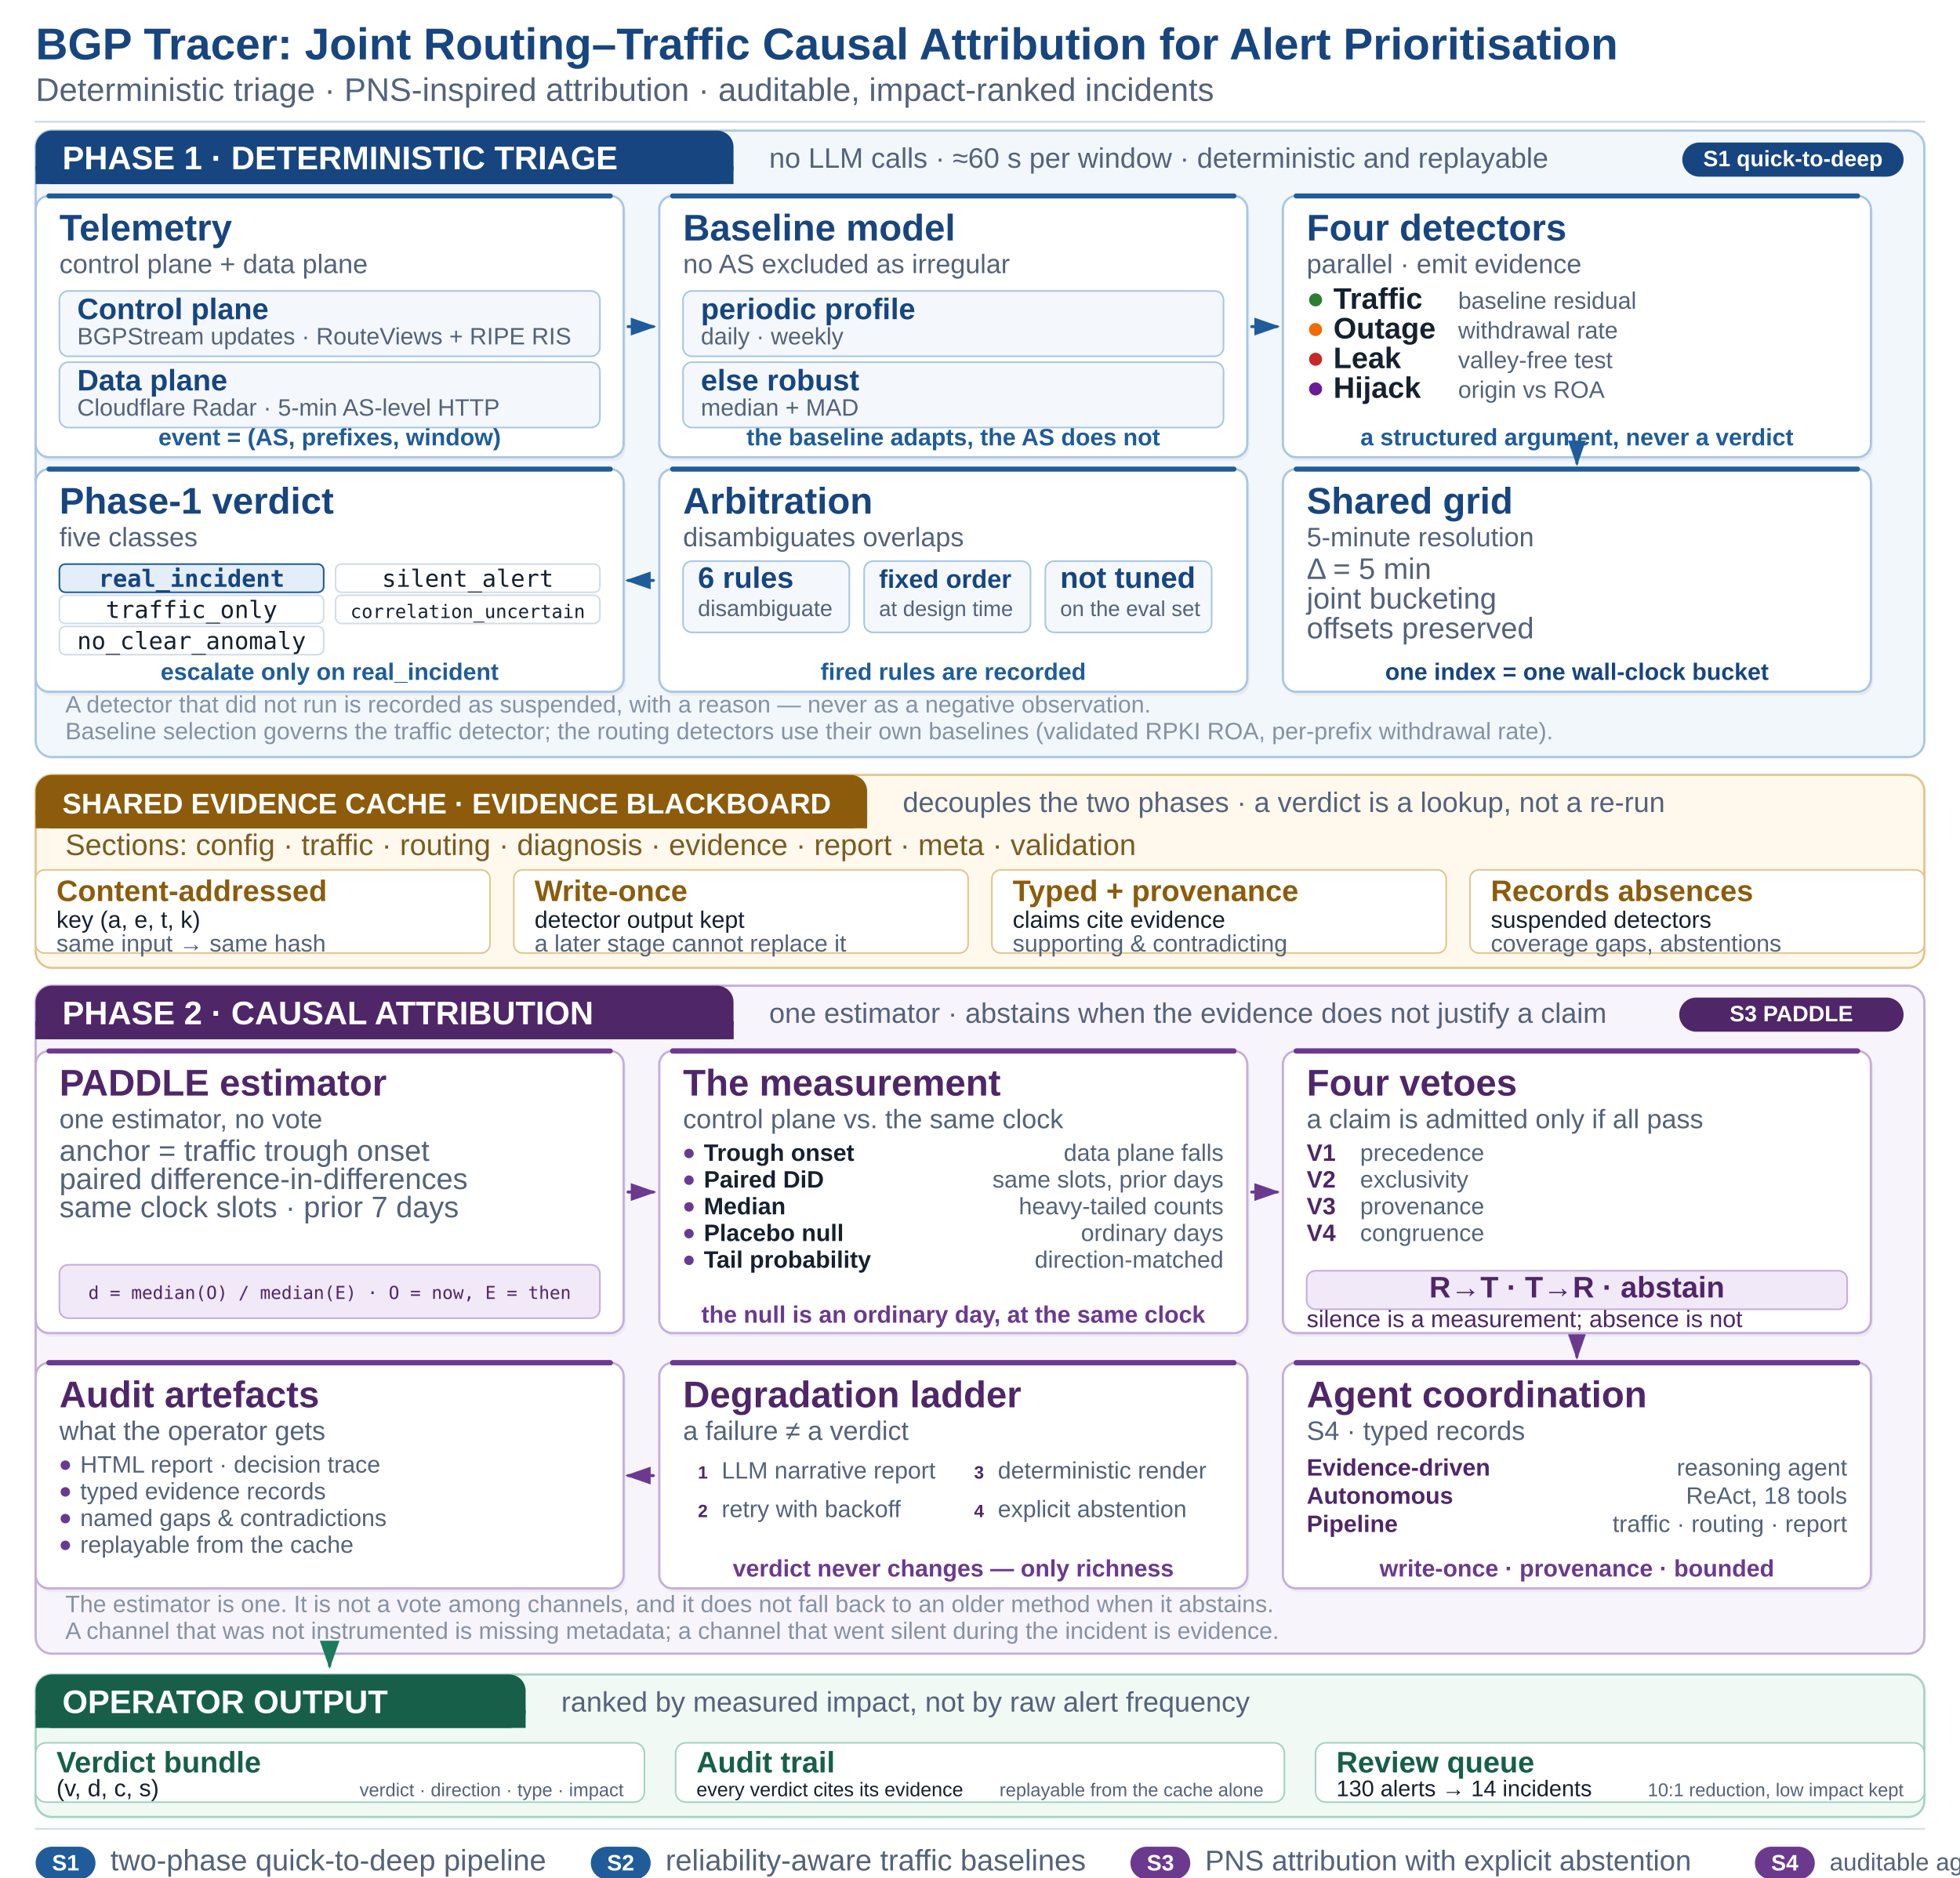
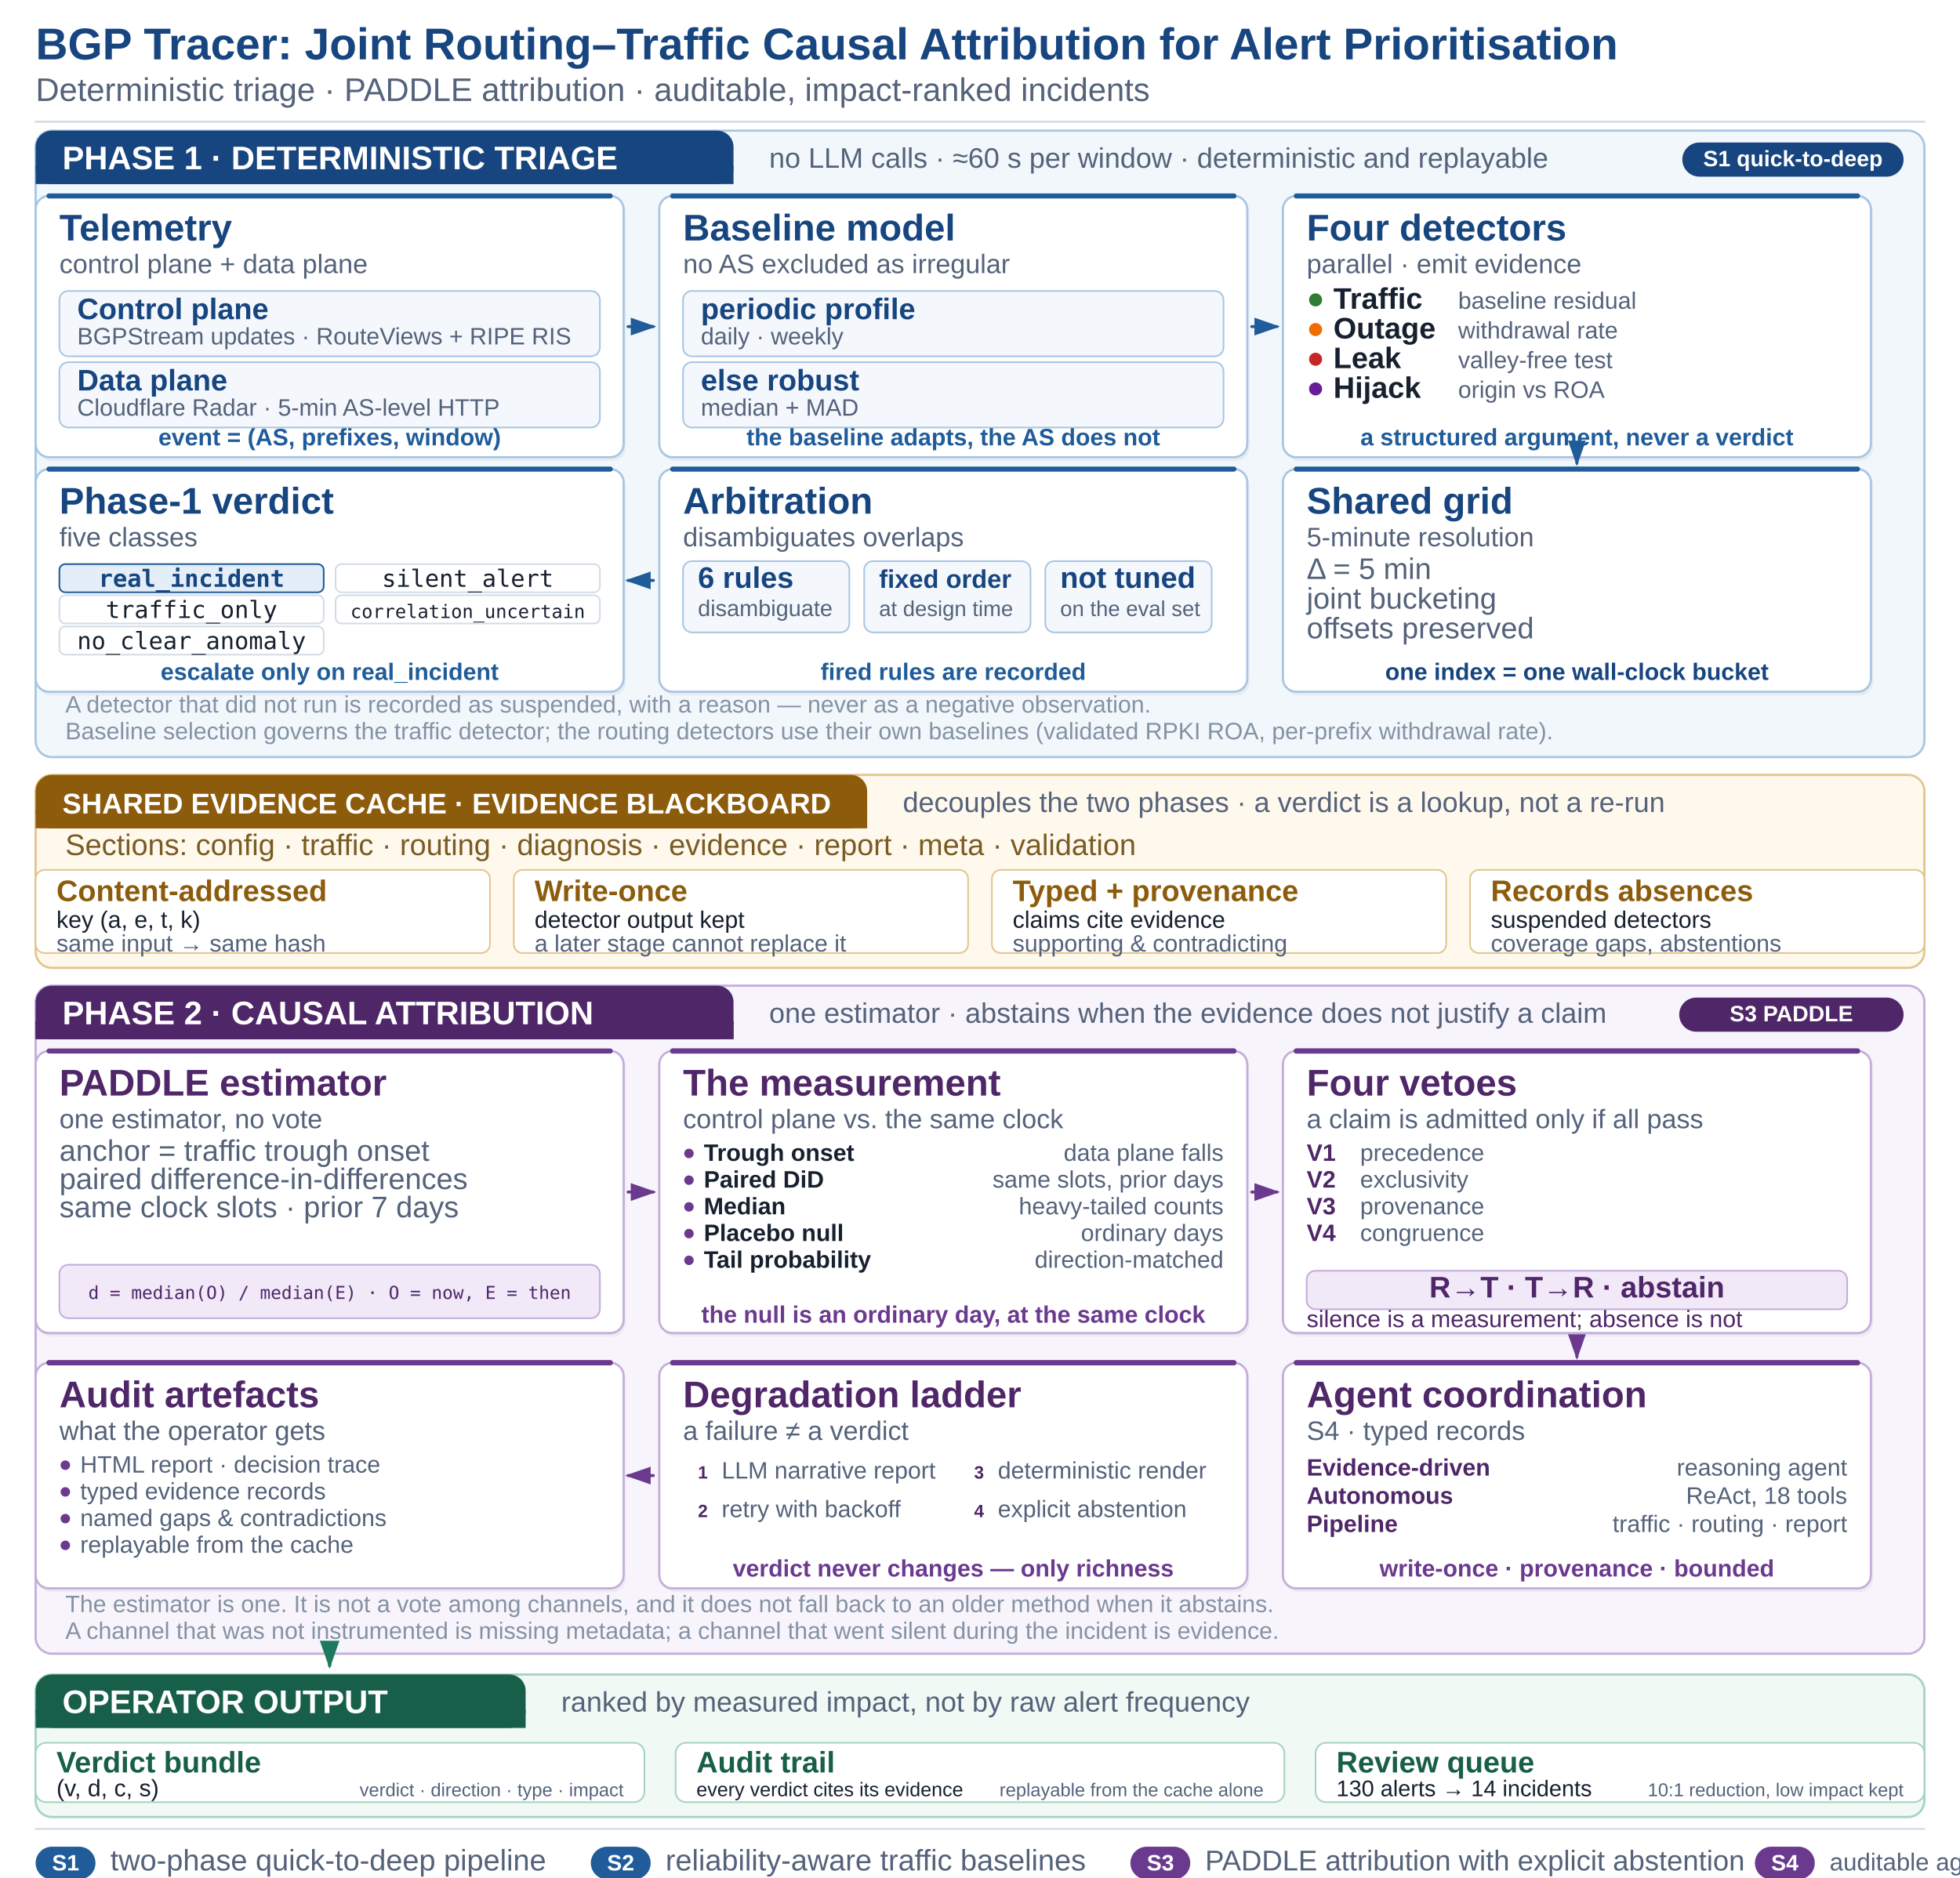
- <svg xmlns="http://www.w3.org/2000/svg" width="1320" height="1265" viewBox="0 0 1320 1265" role="img" aria-label="BGP Tracer workflow: telemetry through detectors, a shared evidence cache, PNS-inspired causal attribution with explicit abstention, and an impact-ranked operator review queue">
+ <svg xmlns="http://www.w3.org/2000/svg" width="1320" height="1265" viewBox="0 0 1320 1265" role="img" aria-label="BGP Tracer workflow: telemetry through detectors, a shared evidence cache, PADDLE causal attribution with explicit abstention, and an impact-ranked operator review queue">
  <defs>
    <marker id="ah" markerWidth="9" markerHeight="9" refX="7.6" refY="3.4" orient="auto">
      <path d="M0,0.4 L0,6.4 L8.6,3.4 z" fill="#5B6B7C" />
    </marker>
    <marker id="ah1" markerWidth="9" markerHeight="9" refX="7.6" refY="3.4" orient="auto">
      <path d="M0,0.4 L0,6.4 L8.6,3.4 z" fill="#1F5C99" />
    </marker>
    <marker id="ah2" markerWidth="9" markerHeight="9" refX="7.6" refY="3.4" orient="auto">
      <path d="M0,0.4 L0,6.4 L8.6,3.4 z" fill="#6B3A8F" />
    </marker>
    <marker id="ahc" markerWidth="9" markerHeight="9" refX="7.6" refY="3.4" orient="auto">
      <path d="M0,0.4 L0,6.4 L8.6,3.4 z" fill="#8C5C0C" />
    </marker>
    <marker id="aho" markerWidth="9" markerHeight="9" refX="7.6" refY="3.4" orient="auto">
      <path d="M0,0.4 L0,6.4 L8.6,3.4 z" fill="#1E7A5E" />
    </marker>
  </defs>
  <rect x="0.0" y="0.0" width="1320.0" height="1265.0" rx="0" fill="#FFFFFF" stroke="none" />
  <text x="24.0" y="40.0" font-family="Arial,'Liberation Sans',Helvetica,sans-serif" font-size="30.00" fill="#17457F" font-weight="bold" text-anchor="start">BGP Tracer: Joint Routing–Traffic Causal Attribution for Alert Prioritisation</text>
-   <text x="24.0" y="68.0" font-family="Arial,'Liberation Sans',Helvetica,sans-serif" font-size="22.00" fill="#54627A" text-anchor="start">Deterministic triage  ·  PNS-inspired attribution  ·  auditable, impact-ranked incidents</text>
+   <text x="24.0" y="68.0" font-family="Arial,'Liberation Sans',Helvetica,sans-serif" font-size="22.00" fill="#54627A" text-anchor="start">Deterministic triage  ·  PADDLE attribution  ·  auditable, impact-ranked incidents</text>
  <line x1="24.0" y1="82.0" x2="1296.0" y2="82.0" stroke="#D3DCE6" stroke-width="1.4" stroke-linecap="round" />
  <rect x="24.0" y="88.0" width="1272.0" height="422.0" rx="11" fill="#F2F7FC" stroke="#A9C6E2" stroke-width="1.5" />
  <rect x="24.0" y="88.0" width="470.0" height="36.0" rx="11" fill="#17457F" stroke="none" />
  <rect x="24.0" y="112.0" width="470.0" height="12.0" rx="0" fill="#17457F" stroke="none" />
  <text x="42.0" y="114.0" font-family="Arial,'Liberation Sans',Helvetica,sans-serif" font-size="22.00" fill="#FFFFFF" font-weight="bold" text-anchor="start">PHASE 1  ·  DETERMINISTIC TRIAGE</text>
  <text x="518.0" y="113.0" font-family="Arial,'Liberation Sans',Helvetica,sans-serif" font-size="19.00" fill="#54627A" text-anchor="start">no LLM calls  ·  ≈60 s per window  ·  deterministic and replayable</text>
  <rect x="1133.0" y="96.0" width="149.0" height="23.0" rx="11.5" fill="#17457F" stroke="none" />
  <text x="1207.5" y="112.0" font-family="Arial,'Liberation Sans',Helvetica,sans-serif" font-size="15.00" fill="#FFFFFF" font-weight="bold" text-anchor="middle">S1  quick-to-deep</text>
  <rect x="25.5" y="134.5" width="396.0" height="176.0" rx="9" fill="#0B1A2C" stroke="none" opacity="0.05" />
  <rect x="24.0" y="132.0" width="396.0" height="176.0" rx="9" fill="#FFFFFF" stroke="#A9C6E2" stroke-width="1.5" />
  <path d="M 33.0 132.0 H 411.0" stroke="#1F5C99" stroke-width="3.4" stroke-linecap="round" />
  <text x="40.0" y="162.0" font-family="Arial,'Liberation Sans',Helvetica,sans-serif" font-size="25.00" fill="#17457F" font-weight="bold" text-anchor="start">Telemetry</text>
  <text x="40.0" y="184.0" font-family="Arial,'Liberation Sans',Helvetica,sans-serif" font-size="18.00" fill="#54627A" text-anchor="start">control plane + data plane</text>
  <rect x="40.0" y="196.0" width="364.0" height="44.0" rx="6" fill="#F4F8FD" stroke="#A9C6E2" stroke-width="1.1" />
  <text x="52.0" y="215.0" font-family="Arial,'Liberation Sans',Helvetica,sans-serif" font-size="20.00" fill="#17457F" font-weight="bold" text-anchor="start">Control plane</text>
  <text x="52.0" y="232.0" font-family="Arial,'Liberation Sans',Helvetica,sans-serif" font-size="16.00" fill="#54627A" text-anchor="start">BGPStream updates · RouteViews + RIPE RIS</text>
  <rect x="40.0" y="244.0" width="364.0" height="44.0" rx="6" fill="#F4F8FD" stroke="#A9C6E2" stroke-width="1.1" />
  <text x="52.0" y="263.0" font-family="Arial,'Liberation Sans',Helvetica,sans-serif" font-size="20.00" fill="#17457F" font-weight="bold" text-anchor="start">Data plane</text>
  <text x="52.0" y="280.0" font-family="Arial,'Liberation Sans',Helvetica,sans-serif" font-size="16.00" fill="#54627A" text-anchor="start">Cloudflare Radar · 5-min AS-level HTTP</text>
  <text x="222.0" y="300.0" font-family="Arial,'Liberation Sans',Helvetica,sans-serif" font-size="16.00" fill="#1F5C99" font-weight="bold" text-anchor="middle">event = (AS, prefixes, window)</text>
  <rect x="445.5" y="134.5" width="396.0" height="176.0" rx="9" fill="#0B1A2C" stroke="none" opacity="0.05" />
  <rect x="444.0" y="132.0" width="396.0" height="176.0" rx="9" fill="#FFFFFF" stroke="#A9C6E2" stroke-width="1.5" />
  <path d="M 453.0 132.0 H 831.0" stroke="#1F5C99" stroke-width="3.4" stroke-linecap="round" />
  <text x="460.0" y="162.0" font-family="Arial,'Liberation Sans',Helvetica,sans-serif" font-size="25.00" fill="#17457F" font-weight="bold" text-anchor="start">Baseline model</text>
  <text x="460.0" y="184.0" font-family="Arial,'Liberation Sans',Helvetica,sans-serif" font-size="18.00" fill="#54627A" text-anchor="start">no AS excluded as irregular</text>
  <rect x="460.0" y="196.0" width="364.0" height="44.0" rx="6" fill="#F4F8FD" stroke="#A9C6E2" stroke-width="1.1" />
  <text x="472.0" y="215.0" font-family="Arial,'Liberation Sans',Helvetica,sans-serif" font-size="20.00" fill="#17457F" font-weight="bold" text-anchor="start">periodic profile</text>
  <text x="472.0" y="232.0" font-family="Arial,'Liberation Sans',Helvetica,sans-serif" font-size="16.00" fill="#54627A" text-anchor="start">daily · weekly</text>
  <rect x="460.0" y="244.0" width="364.0" height="44.0" rx="6" fill="#F4F8FD" stroke="#A9C6E2" stroke-width="1.1" />
  <text x="472.0" y="263.0" font-family="Arial,'Liberation Sans',Helvetica,sans-serif" font-size="20.00" fill="#17457F" font-weight="bold" text-anchor="start">else robust</text>
  <text x="472.0" y="280.0" font-family="Arial,'Liberation Sans',Helvetica,sans-serif" font-size="16.00" fill="#54627A" text-anchor="start">median + MAD</text>
  <text x="642.0" y="300.0" font-family="Arial,'Liberation Sans',Helvetica,sans-serif" font-size="16.00" fill="#1F5C99" font-weight="bold" text-anchor="middle">the baseline adapts, the AS does not</text>
  <rect x="865.5" y="134.5" width="396.0" height="176.0" rx="9" fill="#0B1A2C" stroke="none" opacity="0.05" />
  <rect x="864.0" y="132.0" width="396.0" height="176.0" rx="9" fill="#FFFFFF" stroke="#A9C6E2" stroke-width="1.5" />
  <path d="M 873.0 132.0 H 1251.0" stroke="#1F5C99" stroke-width="3.4" stroke-linecap="round" />
  <text x="880.0" y="162.0" font-family="Arial,'Liberation Sans',Helvetica,sans-serif" font-size="25.00" fill="#17457F" font-weight="bold" text-anchor="start">Four detectors</text>
  <text x="880.0" y="184.0" font-family="Arial,'Liberation Sans',Helvetica,sans-serif" font-size="18.00" fill="#54627A" text-anchor="start">parallel · emit evidence</text>
  <circle cx="886.0" cy="202.0" r="4.4" fill="#2E7D32" />
  <text x="898.0" y="208.0" font-family="Arial,'Liberation Sans',Helvetica,sans-serif" font-size="20.00" fill="#16202E" font-weight="bold" text-anchor="start">Traffic</text>
  <text x="982.0" y="208.0" font-family="Arial,'Liberation Sans',Helvetica,sans-serif" font-size="16.00" fill="#54627A" text-anchor="start">baseline residual</text>
  <circle cx="886.0" cy="222.0" r="4.4" fill="#EF6C00" />
  <text x="898.0" y="228.0" font-family="Arial,'Liberation Sans',Helvetica,sans-serif" font-size="20.00" fill="#16202E" font-weight="bold" text-anchor="start">Outage</text>
  <text x="982.0" y="228.0" font-family="Arial,'Liberation Sans',Helvetica,sans-serif" font-size="16.00" fill="#54627A" text-anchor="start">withdrawal rate</text>
  <circle cx="886.0" cy="242.0" r="4.4" fill="#C62828" />
  <text x="898.0" y="248.0" font-family="Arial,'Liberation Sans',Helvetica,sans-serif" font-size="20.00" fill="#16202E" font-weight="bold" text-anchor="start">Leak</text>
  <text x="982.0" y="248.0" font-family="Arial,'Liberation Sans',Helvetica,sans-serif" font-size="16.00" fill="#54627A" text-anchor="start">valley-free test</text>
  <circle cx="886.0" cy="262.0" r="4.4" fill="#6A1B9A" />
  <text x="898.0" y="268.0" font-family="Arial,'Liberation Sans',Helvetica,sans-serif" font-size="20.00" fill="#16202E" font-weight="bold" text-anchor="start">Hijack</text>
  <text x="982.0" y="268.0" font-family="Arial,'Liberation Sans',Helvetica,sans-serif" font-size="16.00" fill="#54627A" text-anchor="start">origin vs ROA</text>
  <text x="1062.0" y="300.0" font-family="Arial,'Liberation Sans',Helvetica,sans-serif" font-size="16.00" fill="#1F5C99" font-weight="bold" text-anchor="middle">a structured argument, never a verdict</text>
  <line x1="423.0" y1="220.0" x2="440.0" y2="220.0" stroke="#1F5C99" stroke-width="2.0" stroke-linecap="round" marker-end="url(#ah1)" />
  <line x1="843.0" y1="220.0" x2="860.0" y2="220.0" stroke="#1F5C99" stroke-width="2.0" stroke-linecap="round" marker-end="url(#ah1)" />
  <rect x="865.5" y="318.5" width="396.0" height="150.0" rx="9" fill="#0B1A2C" stroke="none" opacity="0.05" />
  <rect x="864.0" y="316.0" width="396.0" height="150.0" rx="9" fill="#FFFFFF" stroke="#A9C6E2" stroke-width="1.5" />
  <path d="M 873.0 316.0 H 1251.0" stroke="#1F5C99" stroke-width="3.4" stroke-linecap="round" />
  <text x="880.0" y="346.0" font-family="Arial,'Liberation Sans',Helvetica,sans-serif" font-size="25.00" fill="#17457F" font-weight="bold" text-anchor="start">Shared grid</text>
  <text x="880.0" y="368.0" font-family="Arial,'Liberation Sans',Helvetica,sans-serif" font-size="18.00" fill="#54627A" text-anchor="start">5-minute resolution</text>
  <text x="880.0" y="390.0" font-family="Arial,'Liberation Sans',Helvetica,sans-serif" font-size="20.00" fill="#54627A" text-anchor="start">Δ = 5 min</text>
  <text x="880.0" y="410.0" font-family="Arial,'Liberation Sans',Helvetica,sans-serif" font-size="20.00" fill="#54627A" text-anchor="start">joint bucketing</text>
  <text x="880.0" y="430.0" font-family="Arial,'Liberation Sans',Helvetica,sans-serif" font-size="20.00" fill="#54627A" text-anchor="start">offsets preserved</text>
  <text x="1062.0" y="458.0" font-family="Arial,'Liberation Sans',Helvetica,sans-serif" font-size="16.00" fill="#17457F" font-weight="bold" text-anchor="middle">one index = one wall-clock bucket</text>
  <rect x="445.5" y="318.5" width="396.0" height="150.0" rx="9" fill="#0B1A2C" stroke="none" opacity="0.05" />
  <rect x="444.0" y="316.0" width="396.0" height="150.0" rx="9" fill="#FFFFFF" stroke="#A9C6E2" stroke-width="1.5" />
  <path d="M 453.0 316.0 H 831.0" stroke="#1F5C99" stroke-width="3.4" stroke-linecap="round" />
  <text x="460.0" y="346.0" font-family="Arial,'Liberation Sans',Helvetica,sans-serif" font-size="25.00" fill="#17457F" font-weight="bold" text-anchor="start">Arbitration</text>
  <text x="460.0" y="368.0" font-family="Arial,'Liberation Sans',Helvetica,sans-serif" font-size="18.00" fill="#54627A" text-anchor="start">disambiguates overlaps</text>
  <rect x="460.0" y="378.0" width="112.0" height="48.0" rx="6" fill="#F4F8FD" stroke="#A9C6E2" stroke-width="1.1" />
  <text x="470.0" y="396.0" font-family="Arial,'Liberation Sans',Helvetica,sans-serif" font-size="20.00" fill="#17457F" font-weight="bold" text-anchor="start">6 rules</text>
  <text x="470.0" y="415.0" font-family="Arial,'Liberation Sans',Helvetica,sans-serif" font-size="15.25" fill="#54627A" text-anchor="start">disambiguate</text>
  <rect x="582.0" y="378.0" width="112.0" height="48.0" rx="6" fill="#F4F8FD" stroke="#A9C6E2" stroke-width="1.1" />
  <text x="592.0" y="396.0" font-family="Arial,'Liberation Sans',Helvetica,sans-serif" font-size="17.25" fill="#17457F" font-weight="bold" text-anchor="start">fixed order</text>
  <text x="592.0" y="415.0" font-family="Arial,'Liberation Sans',Helvetica,sans-serif" font-size="14.50" fill="#54627A" text-anchor="start">at design time</text>
  <rect x="704.0" y="378.0" width="112.0" height="48.0" rx="6" fill="#F4F8FD" stroke="#A9C6E2" stroke-width="1.1" />
  <text x="714.0" y="396.0" font-family="Arial,'Liberation Sans',Helvetica,sans-serif" font-size="20.00" fill="#17457F" font-weight="bold" text-anchor="start">not tuned</text>
  <text x="714.0" y="415.0" font-family="Arial,'Liberation Sans',Helvetica,sans-serif" font-size="14.50" fill="#54627A" text-anchor="start">on the eval set</text>
  <text x="642.0" y="458.0" font-family="Arial,'Liberation Sans',Helvetica,sans-serif" font-size="16.00" fill="#1F5C99" font-weight="bold" text-anchor="middle">fired rules are recorded</text>
  <rect x="25.5" y="318.5" width="396.0" height="150.0" rx="9" fill="#0B1A2C" stroke="none" opacity="0.05" />
  <rect x="24.0" y="316.0" width="396.0" height="150.0" rx="9" fill="#FFFFFF" stroke="#A9C6E2" stroke-width="1.5" />
  <path d="M 33.0 316.0 H 411.0" stroke="#1F5C99" stroke-width="3.4" stroke-linecap="round" />
  <text x="40.0" y="346.0" font-family="Arial,'Liberation Sans',Helvetica,sans-serif" font-size="25.00" fill="#17457F" font-weight="bold" text-anchor="start">Phase-1 verdict</text>
  <text x="40.0" y="368.0" font-family="Arial,'Liberation Sans',Helvetica,sans-serif" font-size="18.00" fill="#54627A" text-anchor="start">five classes</text>
  <rect x="40.0" y="380.0" width="178.0" height="19.0" rx="4" fill="#E3EEF9" stroke="#1F5C99" stroke-width="1.1" />
  <text x="129.0" y="395.3" font-family="'DejaVu Sans Mono','Liberation Mono',Consolas,monospace" font-size="16.00" fill="#17457F" font-weight="bold" text-anchor="middle">real_incident</text>
  <rect x="226.0" y="380.0" width="178.0" height="19.0" rx="4" fill="#FFFFFF" stroke="#D3DCE6" stroke-width="1.1" />
  <text x="315.0" y="395.3" font-family="'DejaVu Sans Mono','Liberation Mono',Consolas,monospace" font-size="16.00" fill="#16202E" text-anchor="middle">silent_alert</text>
  <rect x="40.0" y="401.0" width="178.0" height="19.0" rx="4" fill="#FFFFFF" stroke="#D3DCE6" stroke-width="1.1" />
  <text x="129.0" y="416.3" font-family="'DejaVu Sans Mono','Liberation Mono',Consolas,monospace" font-size="16.00" fill="#16202E" text-anchor="middle">traffic_only</text>
  <rect x="226.0" y="401.0" width="178.0" height="19.0" rx="4" fill="#FFFFFF" stroke="#D3DCE6" stroke-width="1.1" />
  <text x="315.0" y="416.3" font-family="'DejaVu Sans Mono','Liberation Mono',Consolas,monospace" font-size="12.50" fill="#16202E" text-anchor="middle">correlation_uncertain</text>
  <rect x="40.0" y="422.0" width="178.0" height="19.0" rx="4" fill="#FFFFFF" stroke="#D3DCE6" stroke-width="1.1" />
  <text x="129.0" y="437.3" font-family="'DejaVu Sans Mono','Liberation Mono',Consolas,monospace" font-size="16.00" fill="#16202E" text-anchor="middle">no_clear_anomaly</text>
  <text x="222.0" y="458.0" font-family="Arial,'Liberation Sans',Helvetica,sans-serif" font-size="16.00" fill="#1F5C99" font-weight="bold" text-anchor="middle">escalate only on real_incident</text>
  <line x1="1062.0" y1="311.0" x2="1062.0" y2="312.0" stroke="#1F5C99" stroke-width="2.0" stroke-linecap="round" marker-end="url(#ah1)" />
  <line x1="440.0" y1="391.0" x2="423.0" y2="391.0" stroke="#1F5C99" stroke-width="2.0" stroke-linecap="round" marker-end="url(#ah1)" />
  <text x="44.0" y="480.0" font-family="Arial,'Liberation Sans',Helvetica,sans-serif" font-size="16.00" fill="#8492A3" text-anchor="start">A detector that did not run is recorded as suspended, with a reason — never as a negative observation.</text>
  <text x="44.0" y="498.0" font-family="Arial,'Liberation Sans',Helvetica,sans-serif" font-size="16.00" fill="#8492A3" text-anchor="start">Baseline selection governs the traffic detector; the routing detectors use their own baselines (validated RPKI ROA, per-prefix withdrawal rate).</text>
  <rect x="24.0" y="522.0" width="1272.0" height="130.0" rx="11" fill="#FEF8ED" stroke="#E2C68F" stroke-width="1.5" />
  <rect x="24.0" y="522.0" width="560.0" height="36.0" rx="11" fill="#8C5C0C" stroke="none" />
  <rect x="24.0" y="546.0" width="560.0" height="12.0" rx="0" fill="#8C5C0C" stroke="none" />
  <text x="42.0" y="548.0" font-family="Arial,'Liberation Sans',Helvetica,sans-serif" font-size="19.25" fill="#FFFFFF" font-weight="bold" text-anchor="start">SHARED EVIDENCE CACHE  ·  EVIDENCE BLACKBOARD</text>
  <text x="608.0" y="547.0" font-family="Arial,'Liberation Sans',Helvetica,sans-serif" font-size="19.00" fill="#54627A" text-anchor="start">decouples the two phases  ·  a verdict is a lookup, not a re-run</text>
  <text x="44.0" y="576.0" font-family="Arial,'Liberation Sans',Helvetica,sans-serif" font-size="20.00" fill="#7A5C22" text-anchor="start">Sections:  config · traffic · routing · diagnosis · evidence · report · meta · validation</text>
  <rect x="24.0" y="586.0" width="306.0" height="56.0" rx="6" fill="#FFFFFF" stroke="#E2C68F" stroke-width="1.1" />
  <text x="38.0" y="607.0" font-family="Arial,'Liberation Sans',Helvetica,sans-serif" font-size="20.00" fill="#8C5C0C" font-weight="bold" text-anchor="start">Content-addressed</text>
  <text x="38.0" y="625.0" font-family="Arial,'Liberation Sans',Helvetica,sans-serif" font-size="16.00" fill="#16202E" text-anchor="start">key (a, e, t, k)</text>
  <text x="38.0" y="641.0" font-family="Arial,'Liberation Sans',Helvetica,sans-serif" font-size="16.00" fill="#54627A" text-anchor="start">same input → same hash</text>
  <rect x="346.0" y="586.0" width="306.0" height="56.0" rx="6" fill="#FFFFFF" stroke="#E2C68F" stroke-width="1.1" />
  <text x="360.0" y="607.0" font-family="Arial,'Liberation Sans',Helvetica,sans-serif" font-size="20.00" fill="#8C5C0C" font-weight="bold" text-anchor="start">Write-once</text>
  <text x="360.0" y="625.0" font-family="Arial,'Liberation Sans',Helvetica,sans-serif" font-size="16.00" fill="#16202E" text-anchor="start">detector output kept</text>
  <text x="360.0" y="641.0" font-family="Arial,'Liberation Sans',Helvetica,sans-serif" font-size="16.00" fill="#54627A" text-anchor="start">a later stage cannot replace it</text>
  <rect x="668.0" y="586.0" width="306.0" height="56.0" rx="6" fill="#FFFFFF" stroke="#E2C68F" stroke-width="1.1" />
  <text x="682.0" y="607.0" font-family="Arial,'Liberation Sans',Helvetica,sans-serif" font-size="20.00" fill="#8C5C0C" font-weight="bold" text-anchor="start">Typed + provenance</text>
  <text x="682.0" y="625.0" font-family="Arial,'Liberation Sans',Helvetica,sans-serif" font-size="16.00" fill="#16202E" text-anchor="start">claims cite evidence</text>
  <text x="682.0" y="641.0" font-family="Arial,'Liberation Sans',Helvetica,sans-serif" font-size="16.00" fill="#54627A" text-anchor="start">supporting &amp; contradicting</text>
  <rect x="990.0" y="586.0" width="306.0" height="56.0" rx="6" fill="#FFFFFF" stroke="#E2C68F" stroke-width="1.1" />
  <text x="1004.0" y="607.0" font-family="Arial,'Liberation Sans',Helvetica,sans-serif" font-size="20.00" fill="#8C5C0C" font-weight="bold" text-anchor="start">Records absences</text>
  <text x="1004.0" y="625.0" font-family="Arial,'Liberation Sans',Helvetica,sans-serif" font-size="16.00" fill="#16202E" text-anchor="start">suspended detectors</text>
  <text x="1004.0" y="641.0" font-family="Arial,'Liberation Sans',Helvetica,sans-serif" font-size="16.00" fill="#54627A" text-anchor="start">coverage gaps, abstentions</text>
  <rect x="24.0" y="664.0" width="1272.0" height="450.0" rx="11" fill="#F8F4FC" stroke="#C4AEDB" stroke-width="1.5" />
  <rect x="24.0" y="664.0" width="470.0" height="36.0" rx="11" fill="#4F2668" stroke="none" />
  <rect x="24.0" y="688.0" width="470.0" height="12.0" rx="0" fill="#4F2668" stroke="none" />
  <rect x="24.0" y="688.0" width="470.0" height="12.0" rx="0" fill="#4F2668" stroke="none" />
  <text x="42.0" y="690.0" font-family="Arial,'Liberation Sans',Helvetica,sans-serif" font-size="22.00" fill="#FFFFFF" font-weight="bold" text-anchor="start">PHASE 2  ·  CAUSAL ATTRIBUTION</text>
  <text x="518.0" y="689.0" font-family="Arial,'Liberation Sans',Helvetica,sans-serif" font-size="19.00" fill="#54627A" text-anchor="start">one estimator  ·  abstains when the evidence does not justify a claim</text>
  <rect x="1130.9" y="672.0" width="151.1" height="23.0" rx="11.5" fill="#4F2668" stroke="none" />
  <text x="1206.4" y="688.0" font-family="Arial,'Liberation Sans',Helvetica,sans-serif" font-size="15.00" fill="#FFFFFF" font-weight="bold" text-anchor="middle">S3  PADDLE</text>
  <rect x="25.5" y="710.5" width="396.0" height="190.0" rx="9" fill="#0B1A2C" stroke="none" opacity="0.05" />
  <rect x="24.0" y="708.0" width="396.0" height="190.0" rx="9" fill="#FFFFFF" stroke="#C4AEDB" stroke-width="1.5" />
  <path d="M 33.0 708.0 H 411.0" stroke="#6B3A8F" stroke-width="3.4" stroke-linecap="round" />
  <text x="40.0" y="738.0" font-family="Arial,'Liberation Sans',Helvetica,sans-serif" font-size="25.00" fill="#4F2668" font-weight="bold" text-anchor="start">PADDLE estimator</text>
  <text x="40.0" y="760.0" font-family="Arial,'Liberation Sans',Helvetica,sans-serif" font-size="18.00" fill="#54627A" text-anchor="start">one estimator, no vote</text>
  <text x="40.0" y="782.0" font-family="Arial,'Liberation Sans',Helvetica,sans-serif" font-size="20.00" fill="#54627A" text-anchor="start">anchor = traffic trough onset</text>
  <text x="40.0" y="801.0" font-family="Arial,'Liberation Sans',Helvetica,sans-serif" font-size="20.00" fill="#54627A" text-anchor="start">paired difference-in-differences</text>
  <text x="40.0" y="820.0" font-family="Arial,'Liberation Sans',Helvetica,sans-serif" font-size="20.00" fill="#54627A" text-anchor="start">same clock slots · prior 7 days</text>
  <rect x="40.0" y="852.0" width="364.0" height="36.0" rx="6" fill="#F1E8F8" stroke="#C4AEDB" stroke-width="1.1" />
  <text x="222.0" y="875.0" font-family="'DejaVu Sans Mono','Liberation Mono',Consolas,monospace" font-size="12.00" fill="#4F2668" text-anchor="middle">d = median(O) / median(E)   ·   O = now, E = then</text>
  <rect x="445.5" y="710.5" width="396.0" height="190.0" rx="9" fill="#0B1A2C" stroke="none" opacity="0.05" />
  <rect x="444.0" y="708.0" width="396.0" height="190.0" rx="9" fill="#FFFFFF" stroke="#C4AEDB" stroke-width="1.5" />
  <path d="M 453.0 708.0 H 831.0" stroke="#6B3A8F" stroke-width="3.4" stroke-linecap="round" />
  <text x="460.0" y="738.0" font-family="Arial,'Liberation Sans',Helvetica,sans-serif" font-size="25.00" fill="#4F2668" font-weight="bold" text-anchor="start">The measurement</text>
  <text x="460.0" y="760.0" font-family="Arial,'Liberation Sans',Helvetica,sans-serif" font-size="18.00" fill="#54627A" text-anchor="start">control plane vs. the same clock</text>
  <path d="M 453.0 708.0 H 831.0" stroke="#6B3A8F" stroke-width="3.4" stroke-linecap="round" />
  <circle cx="464.0" cy="777.0" r="3.2" fill="#6B3A8F" />
  <text x="474.0" y="782.0" font-family="Arial,'Liberation Sans',Helvetica,sans-serif" font-size="16.00" fill="#16202E" font-weight="bold" text-anchor="start">Trough onset</text>
  <text x="824.0" y="782.0" font-family="Arial,'Liberation Sans',Helvetica,sans-serif" font-size="16.00" fill="#54627A" text-anchor="end">data plane falls</text>
  <circle cx="464.0" cy="795.0" r="3.2" fill="#6B3A8F" />
  <text x="474.0" y="800.0" font-family="Arial,'Liberation Sans',Helvetica,sans-serif" font-size="16.00" fill="#16202E" font-weight="bold" text-anchor="start">Paired DiD</text>
  <text x="824.0" y="800.0" font-family="Arial,'Liberation Sans',Helvetica,sans-serif" font-size="16.00" fill="#54627A" text-anchor="end">same slots, prior days</text>
  <circle cx="464.0" cy="813.0" r="3.2" fill="#6B3A8F" />
  <text x="474.0" y="818.0" font-family="Arial,'Liberation Sans',Helvetica,sans-serif" font-size="16.00" fill="#16202E" font-weight="bold" text-anchor="start">Median</text>
  <text x="824.0" y="818.0" font-family="Arial,'Liberation Sans',Helvetica,sans-serif" font-size="16.00" fill="#54627A" text-anchor="end">heavy-tailed counts</text>
  <circle cx="464.0" cy="831.0" r="3.2" fill="#6B3A8F" />
  <text x="474.0" y="836.0" font-family="Arial,'Liberation Sans',Helvetica,sans-serif" font-size="16.00" fill="#16202E" font-weight="bold" text-anchor="start">Placebo null</text>
  <text x="824.0" y="836.0" font-family="Arial,'Liberation Sans',Helvetica,sans-serif" font-size="16.00" fill="#54627A" text-anchor="end">ordinary days</text>
  <circle cx="464.0" cy="849.0" r="3.2" fill="#6B3A8F" />
  <text x="474.0" y="854.0" font-family="Arial,'Liberation Sans',Helvetica,sans-serif" font-size="16.00" fill="#16202E" font-weight="bold" text-anchor="start">Tail probability</text>
  <text x="824.0" y="854.0" font-family="Arial,'Liberation Sans',Helvetica,sans-serif" font-size="16.00" fill="#54627A" text-anchor="end">direction-matched</text>
  <text x="642.0" y="891.0" font-family="Arial,'Liberation Sans',Helvetica,sans-serif" font-size="16.00" fill="#6B3A8F" font-weight="bold" text-anchor="middle">the null is an ordinary day, at the same clock</text>
  <rect x="865.5" y="710.5" width="396.0" height="190.0" rx="9" fill="#0B1A2C" stroke="none" opacity="0.05" />
  <rect x="864.0" y="708.0" width="396.0" height="190.0" rx="9" fill="#FFFFFF" stroke="#C4AEDB" stroke-width="1.5" />
  <path d="M 873.0 708.0 H 1251.0" stroke="#6B3A8F" stroke-width="3.4" stroke-linecap="round" />
  <text x="880.0" y="738.0" font-family="Arial,'Liberation Sans',Helvetica,sans-serif" font-size="25.00" fill="#4F2668" font-weight="bold" text-anchor="start">Four vetoes</text>
  <text x="880.0" y="760.0" font-family="Arial,'Liberation Sans',Helvetica,sans-serif" font-size="18.00" fill="#54627A" text-anchor="start">a claim is admitted only if all pass</text>
  <path d="M 873.0 708.0 H 1251.0" stroke="#6B3A8F" stroke-width="3.4" stroke-linecap="round" />
  <text x="880.0" y="782.0" font-family="Arial,'Liberation Sans',Helvetica,sans-serif" font-size="16.00" fill="#4F2668" font-weight="bold" text-anchor="start">V1</text>
  <text x="916.0" y="782.0" font-family="Arial,'Liberation Sans',Helvetica,sans-serif" font-size="16.00" fill="#54627A" text-anchor="start">precedence</text>
  <text x="880.0" y="800.0" font-family="Arial,'Liberation Sans',Helvetica,sans-serif" font-size="16.00" fill="#4F2668" font-weight="bold" text-anchor="start">V2</text>
  <text x="916.0" y="800.0" font-family="Arial,'Liberation Sans',Helvetica,sans-serif" font-size="16.00" fill="#54627A" text-anchor="start">exclusivity</text>
  <text x="880.0" y="818.0" font-family="Arial,'Liberation Sans',Helvetica,sans-serif" font-size="16.00" fill="#4F2668" font-weight="bold" text-anchor="start">V3</text>
  <text x="916.0" y="818.0" font-family="Arial,'Liberation Sans',Helvetica,sans-serif" font-size="16.00" fill="#54627A" text-anchor="start">provenance</text>
  <text x="880.0" y="836.0" font-family="Arial,'Liberation Sans',Helvetica,sans-serif" font-size="16.00" fill="#4F2668" font-weight="bold" text-anchor="start">V4</text>
  <text x="916.0" y="836.0" font-family="Arial,'Liberation Sans',Helvetica,sans-serif" font-size="16.00" fill="#54627A" text-anchor="start">congruence</text>
  <rect x="880.0" y="856.0" width="364.0" height="26.0" rx="6" fill="#F1E8F8" stroke="#C4AEDB" stroke-width="1.1" />
  <text x="1062.0" y="874.0" font-family="Arial,'Liberation Sans',Helvetica,sans-serif" font-size="20.00" fill="#4F2668" font-weight="bold" text-anchor="middle">R→T · T→R · abstain</text>
  <text x="880.0" y="894.0" font-family="Arial,'Liberation Sans',Helvetica,sans-serif" font-size="16.00" fill="#4F2668" text-anchor="start">silence is a measurement; absence is not</text>
  <rect x="865.5" y="920.5" width="396.0" height="152.0" rx="9" fill="#0B1A2C" stroke="none" opacity="0.05" />
  <rect x="864.0" y="918.0" width="396.0" height="152.0" rx="9" fill="#FFFFFF" stroke="#C4AEDB" stroke-width="1.5" />
  <path d="M 873.0 918.0 H 1251.0" stroke="#6B3A8F" stroke-width="3.4" stroke-linecap="round" />
  <text x="880.0" y="948.0" font-family="Arial,'Liberation Sans',Helvetica,sans-serif" font-size="25.00" fill="#4F2668" font-weight="bold" text-anchor="start">Agent coordination</text>
  <text x="880.0" y="970.0" font-family="Arial,'Liberation Sans',Helvetica,sans-serif" font-size="18.00" fill="#54627A" text-anchor="start">S4 · typed records</text>
  <path d="M 873.0 918.0 H 1251.0" stroke="#6B3A8F" stroke-width="3.4" stroke-linecap="round" />
  <text x="880.0" y="994.0" font-family="Arial,'Liberation Sans',Helvetica,sans-serif" font-size="16.00" fill="#4F2668" font-weight="bold" text-anchor="start">Evidence-driven</text>
  <text x="1244.0" y="994.0" font-family="Arial,'Liberation Sans',Helvetica,sans-serif" font-size="16.00" fill="#54627A" text-anchor="end">reasoning agent</text>
  <text x="880.0" y="1013.0" font-family="Arial,'Liberation Sans',Helvetica,sans-serif" font-size="16.00" fill="#4F2668" font-weight="bold" text-anchor="start">Autonomous</text>
  <text x="1244.0" y="1013.0" font-family="Arial,'Liberation Sans',Helvetica,sans-serif" font-size="16.00" fill="#54627A" text-anchor="end">ReAct, 18 tools</text>
  <text x="880.0" y="1032.0" font-family="Arial,'Liberation Sans',Helvetica,sans-serif" font-size="16.00" fill="#4F2668" font-weight="bold" text-anchor="start">Pipeline</text>
  <text x="1244.0" y="1032.0" font-family="Arial,'Liberation Sans',Helvetica,sans-serif" font-size="16.00" fill="#54627A" text-anchor="end">traffic · routing · report</text>
  <text x="1062.0" y="1062.0" font-family="Arial,'Liberation Sans',Helvetica,sans-serif" font-size="16.00" fill="#6B3A8F" font-weight="bold" text-anchor="middle">write-once · provenance · bounded</text>
  <rect x="445.5" y="920.5" width="396.0" height="152.0" rx="9" fill="#0B1A2C" stroke="none" opacity="0.05" />
  <rect x="444.0" y="918.0" width="396.0" height="152.0" rx="9" fill="#FFFFFF" stroke="#C4AEDB" stroke-width="1.5" />
  <path d="M 453.0 918.0 H 831.0" stroke="#6B3A8F" stroke-width="3.4" stroke-linecap="round" />
  <text x="460.0" y="948.0" font-family="Arial,'Liberation Sans',Helvetica,sans-serif" font-size="25.00" fill="#4F2668" font-weight="bold" text-anchor="start">Degradation ladder</text>
  <text x="460.0" y="970.0" font-family="Arial,'Liberation Sans',Helvetica,sans-serif" font-size="18.00" fill="#54627A" text-anchor="start">a failure ≠ a verdict</text>
  <path d="M 453.0 918.0 H 831.0" stroke="#6B3A8F" stroke-width="3.4" stroke-linecap="round" />
  <text x="470.0" y="996.0" font-family="Arial,'Liberation Sans',Helvetica,sans-serif" font-size="12.00" fill="#4F2668" font-weight="bold" text-anchor="start">1</text>
  <text x="486.0" y="996.0" font-family="Arial,'Liberation Sans',Helvetica,sans-serif" font-size="16.00" fill="#54627A" text-anchor="start">LLM narrative report</text>
  <text x="470.0" y="1022.0" font-family="Arial,'Liberation Sans',Helvetica,sans-serif" font-size="12.00" fill="#4F2668" font-weight="bold" text-anchor="start">2</text>
  <text x="486.0" y="1022.0" font-family="Arial,'Liberation Sans',Helvetica,sans-serif" font-size="16.00" fill="#54627A" text-anchor="start">retry with backoff</text>
  <text x="656.0" y="996.0" font-family="Arial,'Liberation Sans',Helvetica,sans-serif" font-size="12.00" fill="#4F2668" font-weight="bold" text-anchor="start">3</text>
  <text x="672.0" y="996.0" font-family="Arial,'Liberation Sans',Helvetica,sans-serif" font-size="16.00" fill="#54627A" text-anchor="start">deterministic render</text>
  <text x="656.0" y="1022.0" font-family="Arial,'Liberation Sans',Helvetica,sans-serif" font-size="12.00" fill="#4F2668" font-weight="bold" text-anchor="start">4</text>
  <text x="672.0" y="1022.0" font-family="Arial,'Liberation Sans',Helvetica,sans-serif" font-size="16.00" fill="#54627A" text-anchor="start">explicit abstention</text>
  <text x="642.0" y="1062.0" font-family="Arial,'Liberation Sans',Helvetica,sans-serif" font-size="16.00" fill="#6B3A8F" font-weight="bold" text-anchor="middle">verdict never changes — only richness</text>
  <rect x="25.5" y="920.5" width="396.0" height="152.0" rx="9" fill="#0B1A2C" stroke="none" opacity="0.05" />
  <rect x="24.0" y="918.0" width="396.0" height="152.0" rx="9" fill="#FFFFFF" stroke="#C4AEDB" stroke-width="1.5" />
  <path d="M 33.0 918.0 H 411.0" stroke="#6B3A8F" stroke-width="3.4" stroke-linecap="round" />
  <text x="40.0" y="948.0" font-family="Arial,'Liberation Sans',Helvetica,sans-serif" font-size="25.00" fill="#4F2668" font-weight="bold" text-anchor="start">Audit artefacts</text>
  <text x="40.0" y="970.0" font-family="Arial,'Liberation Sans',Helvetica,sans-serif" font-size="18.00" fill="#54627A" text-anchor="start">what the operator gets</text>
  <path d="M 33.0 918.0 H 411.0" stroke="#6B3A8F" stroke-width="3.4" stroke-linecap="round" />
  <circle cx="44.0" cy="987.0" r="3.2" fill="#6B3A8F" />
  <text x="54.0" y="992.0" font-family="Arial,'Liberation Sans',Helvetica,sans-serif" font-size="16.00" fill="#54627A" text-anchor="start">HTML report · decision trace</text>
  <circle cx="44.0" cy="1005.0" r="3.2" fill="#6B3A8F" />
  <text x="54.0" y="1010.0" font-family="Arial,'Liberation Sans',Helvetica,sans-serif" font-size="16.00" fill="#54627A" text-anchor="start">typed evidence records</text>
  <circle cx="44.0" cy="1023.0" r="3.2" fill="#6B3A8F" />
  <text x="54.0" y="1028.0" font-family="Arial,'Liberation Sans',Helvetica,sans-serif" font-size="16.00" fill="#54627A" text-anchor="start">named gaps &amp; contradictions</text>
  <circle cx="44.0" cy="1041.0" r="3.2" fill="#6B3A8F" />
  <text x="54.0" y="1046.0" font-family="Arial,'Liberation Sans',Helvetica,sans-serif" font-size="16.00" fill="#54627A" text-anchor="start">replayable from the cache</text>
  <line x1="423.0" y1="803.0" x2="440.0" y2="803.0" stroke="#6B3A8F" stroke-width="2.0" stroke-linecap="round" marker-end="url(#ah2)" />
  <line x1="843.0" y1="803.0" x2="860.0" y2="803.0" stroke="#6B3A8F" stroke-width="2.0" stroke-linecap="round" marker-end="url(#ah2)" />
  <line x1="1062.0" y1="901.0" x2="1062.0" y2="914.0" stroke="#6B3A8F" stroke-width="2.0" stroke-linecap="round" marker-end="url(#ah2)" />
  <line x1="440.0" y1="994.0" x2="423.0" y2="994.0" stroke="#6B3A8F" stroke-width="2.0" stroke-linecap="round" marker-end="url(#ah2)" />
  <text x="44.0" y="1086.0" font-family="Arial,'Liberation Sans',Helvetica,sans-serif" font-size="16.00" fill="#8492A3" text-anchor="start">The estimator is one. It is not a vote among channels, and it does not fall back to an older method when it abstains.</text>
  <text x="44.0" y="1104.0" font-family="Arial,'Liberation Sans',Helvetica,sans-serif" font-size="16.00" fill="#8492A3" text-anchor="start">A channel that was not instrumented is missing metadata; a channel that went silent during the incident is evidence.</text>
  <rect x="24.0" y="1128.0" width="1272.0" height="96.0" rx="11" fill="#F1F9F5" stroke="#A6D3C3" stroke-width="1.5" />
  <rect x="24.0" y="1128.0" width="330.0" height="36.0" rx="11" fill="#175F49" stroke="none" />
  <rect x="24.0" y="1152.0" width="330.0" height="12.0" rx="0" fill="#175F49" stroke="none" />
  <text x="42.0" y="1154.0" font-family="Arial,'Liberation Sans',Helvetica,sans-serif" font-size="22.00" fill="#FFFFFF" font-weight="bold" text-anchor="start">OPERATOR OUTPUT</text>
  <text x="378.0" y="1153.0" font-family="Arial,'Liberation Sans',Helvetica,sans-serif" font-size="19.00" fill="#54627A" text-anchor="start">ranked by measured impact, not by raw alert frequency</text>
  <rect x="24.0" y="1174.0" width="410.0" height="40.0" rx="7" fill="#FFFFFF" stroke="#A6D3C3" stroke-width="1.1" />
  <text x="38.0" y="1194.0" font-family="Arial,'Liberation Sans',Helvetica,sans-serif" font-size="20.00" fill="#175F49" font-weight="bold" text-anchor="start">Verdict bundle</text>
  <text x="38.0" y="1210.0" font-family="Arial,'Liberation Sans',Helvetica,sans-serif" font-size="16.00" fill="#16202E" text-anchor="start">(v, d, c, s)</text>
  <text x="420.0" y="1210.0" font-family="Arial,'Liberation Sans',Helvetica,sans-serif" font-size="12.50" fill="#54627A" text-anchor="end">verdict · direction · type · impact</text>
  <rect x="455.0" y="1174.0" width="410.0" height="40.0" rx="7" fill="#FFFFFF" stroke="#A6D3C3" stroke-width="1.1" />
  <text x="469.0" y="1194.0" font-family="Arial,'Liberation Sans',Helvetica,sans-serif" font-size="20.00" fill="#175F49" font-weight="bold" text-anchor="start">Audit trail</text>
  <text x="469.0" y="1210.0" font-family="Arial,'Liberation Sans',Helvetica,sans-serif" font-size="13.25" fill="#16202E" text-anchor="start">every verdict cites its evidence</text>
  <text x="851.0" y="1210.0" font-family="Arial,'Liberation Sans',Helvetica,sans-serif" font-size="12.50" fill="#54627A" text-anchor="end">replayable from the cache alone</text>
  <rect x="886.0" y="1174.0" width="410.0" height="40.0" rx="7" fill="#FFFFFF" stroke="#A6D3C3" stroke-width="1.1" />
  <text x="900.0" y="1194.0" font-family="Arial,'Liberation Sans',Helvetica,sans-serif" font-size="20.00" fill="#175F49" font-weight="bold" text-anchor="start">Review queue</text>
  <text x="900.0" y="1210.0" font-family="Arial,'Liberation Sans',Helvetica,sans-serif" font-size="15.25" fill="#16202E" text-anchor="start">130 alerts → 14 incidents</text>
  <text x="1282.0" y="1210.0" font-family="Arial,'Liberation Sans',Helvetica,sans-serif" font-size="12.50" fill="#54627A" text-anchor="end">10:1 reduction, low impact kept</text>
  <line x1="222.0" y1="1118.0" x2="222.0" y2="1122.0" stroke="#1E7A5E" stroke-width="2.2" stroke-linecap="round" marker-end="url(#aho)" />
  <line x1="24.0" y1="1232.0" x2="1296.0" y2="1232.0" stroke="#D3DCE6" stroke-width="1.2" stroke-linecap="round" />
  <rect x="24.0" y="1244.0" width="40.3" height="22.0" rx="11" fill="#1F5C99" stroke="none" />
  <text x="44.2" y="1260.0" font-family="Arial,'Liberation Sans',Helvetica,sans-serif" font-size="15.00" fill="#FFFFFF" font-weight="bold" text-anchor="middle">S1</text>
  <text x="74.3" y="1260.0" font-family="Arial,'Liberation Sans',Helvetica,sans-serif" font-size="20.00" fill="#54627A" text-anchor="start">two-phase quick-to-deep pipeline</text>
  <rect x="397.9" y="1244.0" width="40.3" height="22.0" rx="11" fill="#1F5C99" stroke="none" />
  <text x="418.0" y="1260.0" font-family="Arial,'Liberation Sans',Helvetica,sans-serif" font-size="15.00" fill="#FFFFFF" font-weight="bold" text-anchor="middle">S2</text>
  <text x="448.2" y="1260.0" font-family="Arial,'Liberation Sans',Helvetica,sans-serif" font-size="20.00" fill="#54627A" text-anchor="start">reliability-aware traffic baselines</text>
  <rect x="761.3" y="1244.0" width="40.3" height="22.0" rx="11" fill="#6B3A8F" stroke="none" />
  <text x="781.5" y="1260.0" font-family="Arial,'Liberation Sans',Helvetica,sans-serif" font-size="15.00" fill="#FFFFFF" font-weight="bold" text-anchor="middle">S3</text>
-   <text x="811.6" y="1260.0" font-family="Arial,'Liberation Sans',Helvetica,sans-serif" font-size="19.25" fill="#54627A" text-anchor="start">PNS attribution with explicit abstention</text>
+   <text x="811.6" y="1260.0" font-family="Arial,'Liberation Sans',Helvetica,sans-serif" font-size="19.25" fill="#54627A" text-anchor="start">PADDLE attribution with explicit abstention</text>
  <rect x="1181.9" y="1244.0" width="40.3" height="22.0" rx="11" fill="#6B3A8F" stroke="none" />
  <text x="1202.0" y="1260.0" font-family="Arial,'Liberation Sans',Helvetica,sans-serif" font-size="15.00" fill="#FFFFFF" font-weight="bold" text-anchor="middle">S4</text>
  <text x="1232.2" y="1260.0" font-family="Arial,'Liberation Sans',Helvetica,sans-serif" font-size="16.50" fill="#54627A" text-anchor="start">auditable agent layer, measured degradation</text>
</svg>
